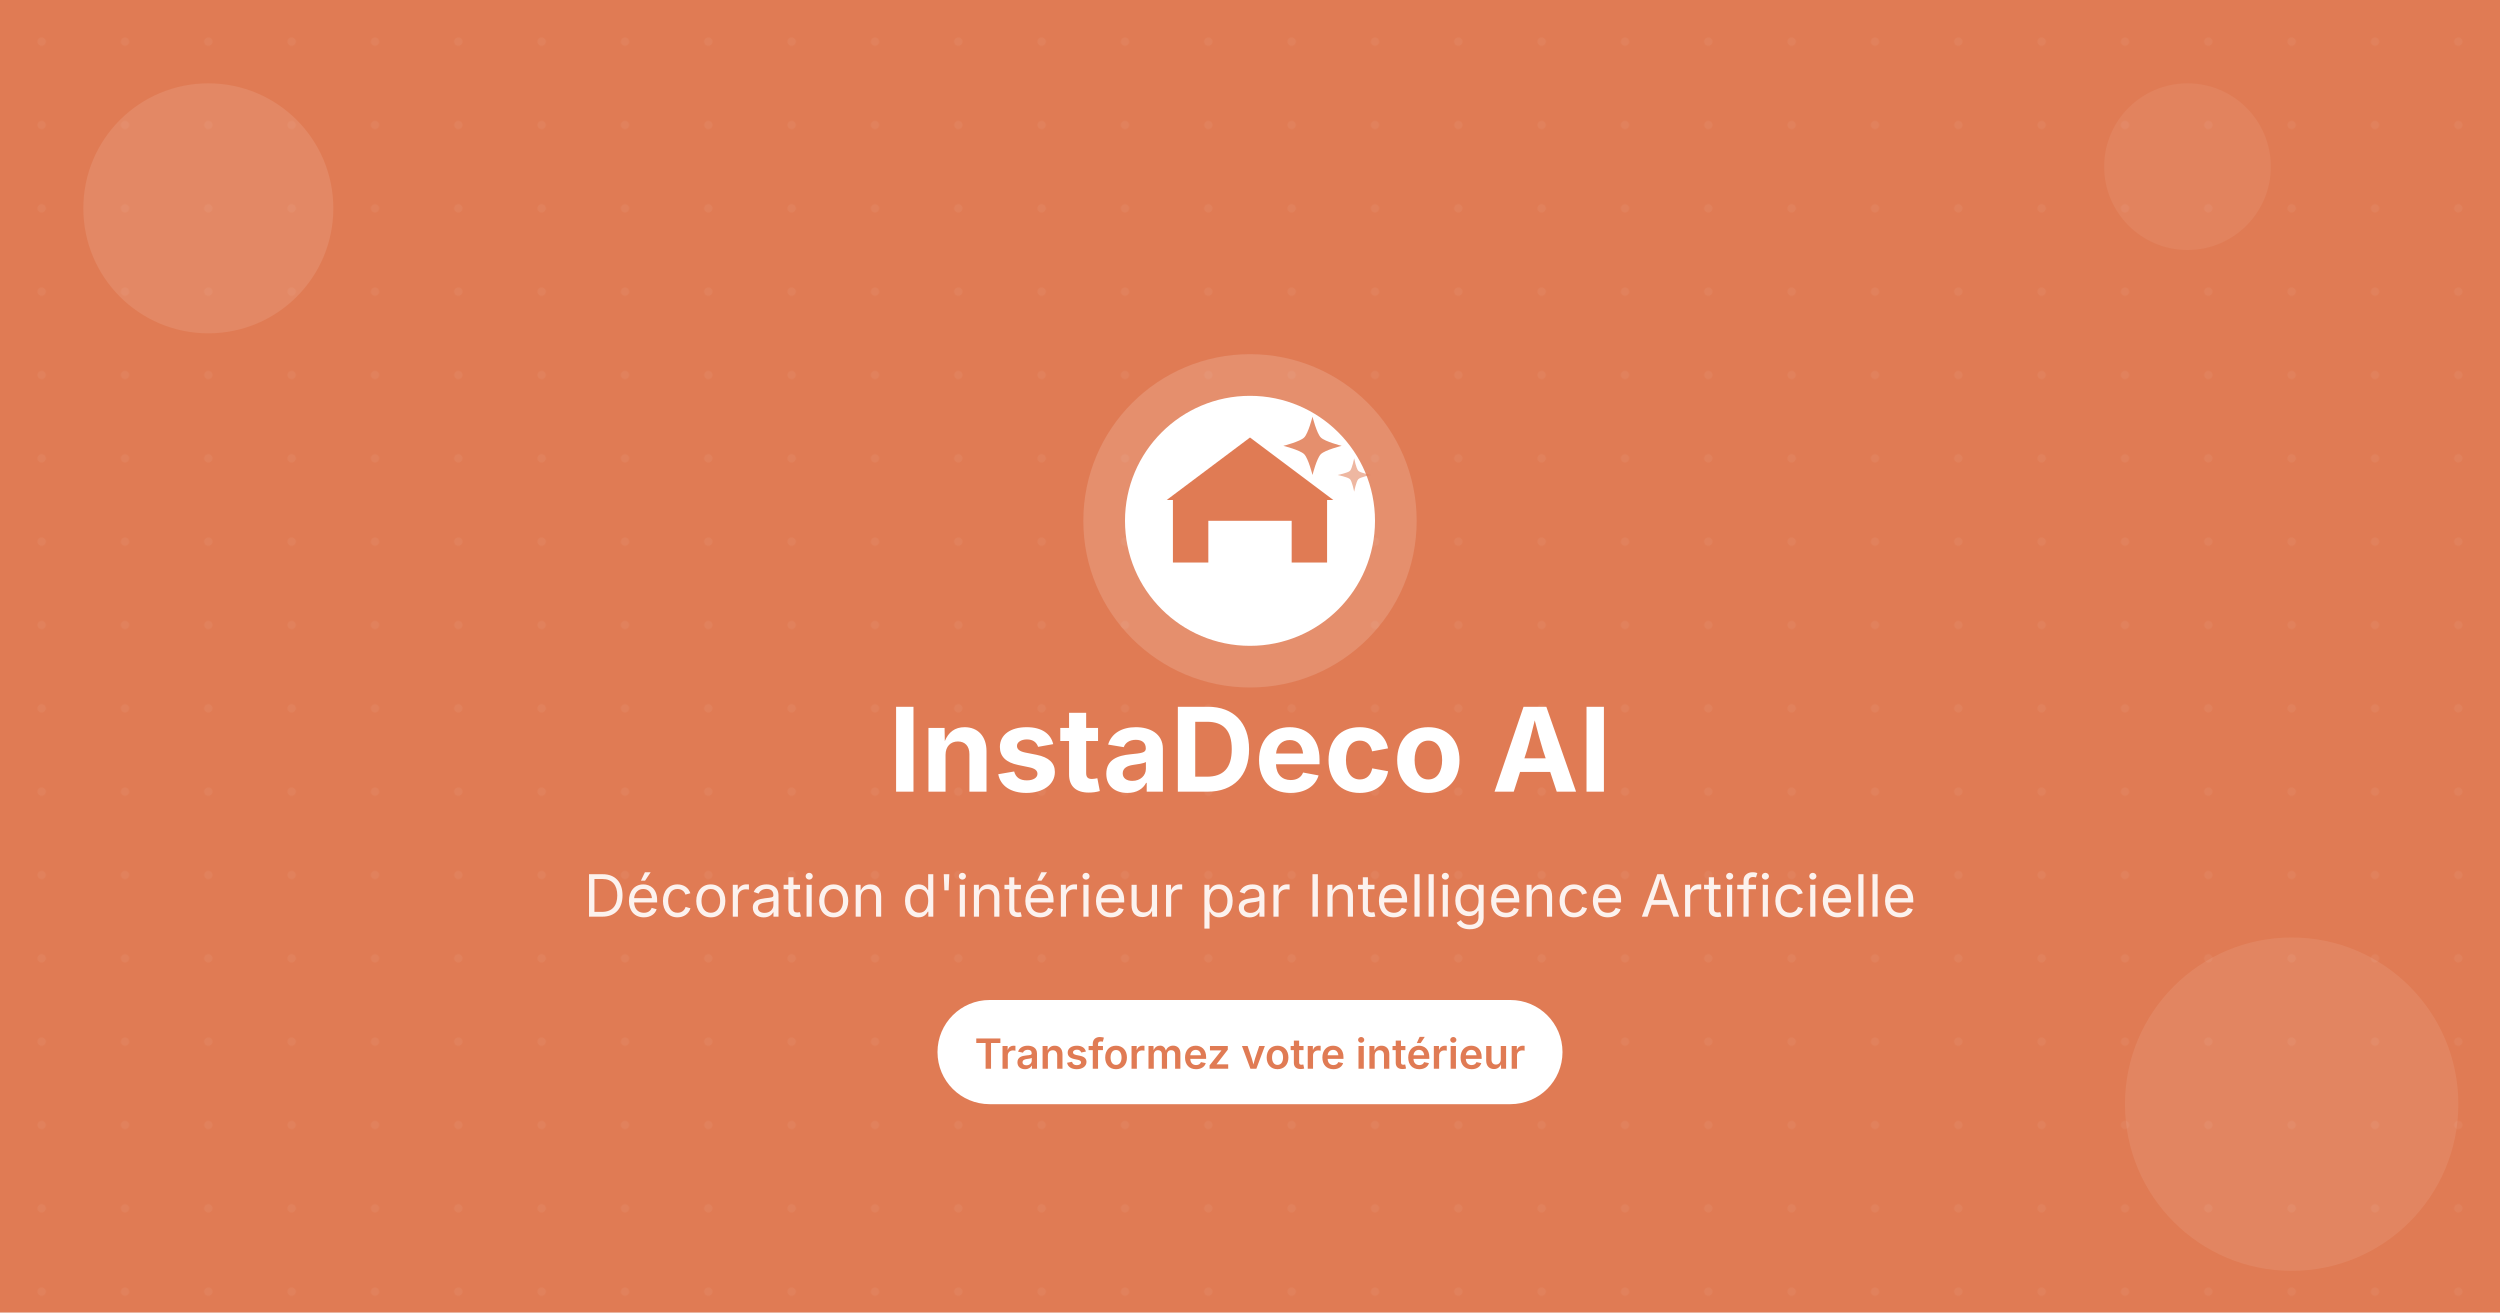
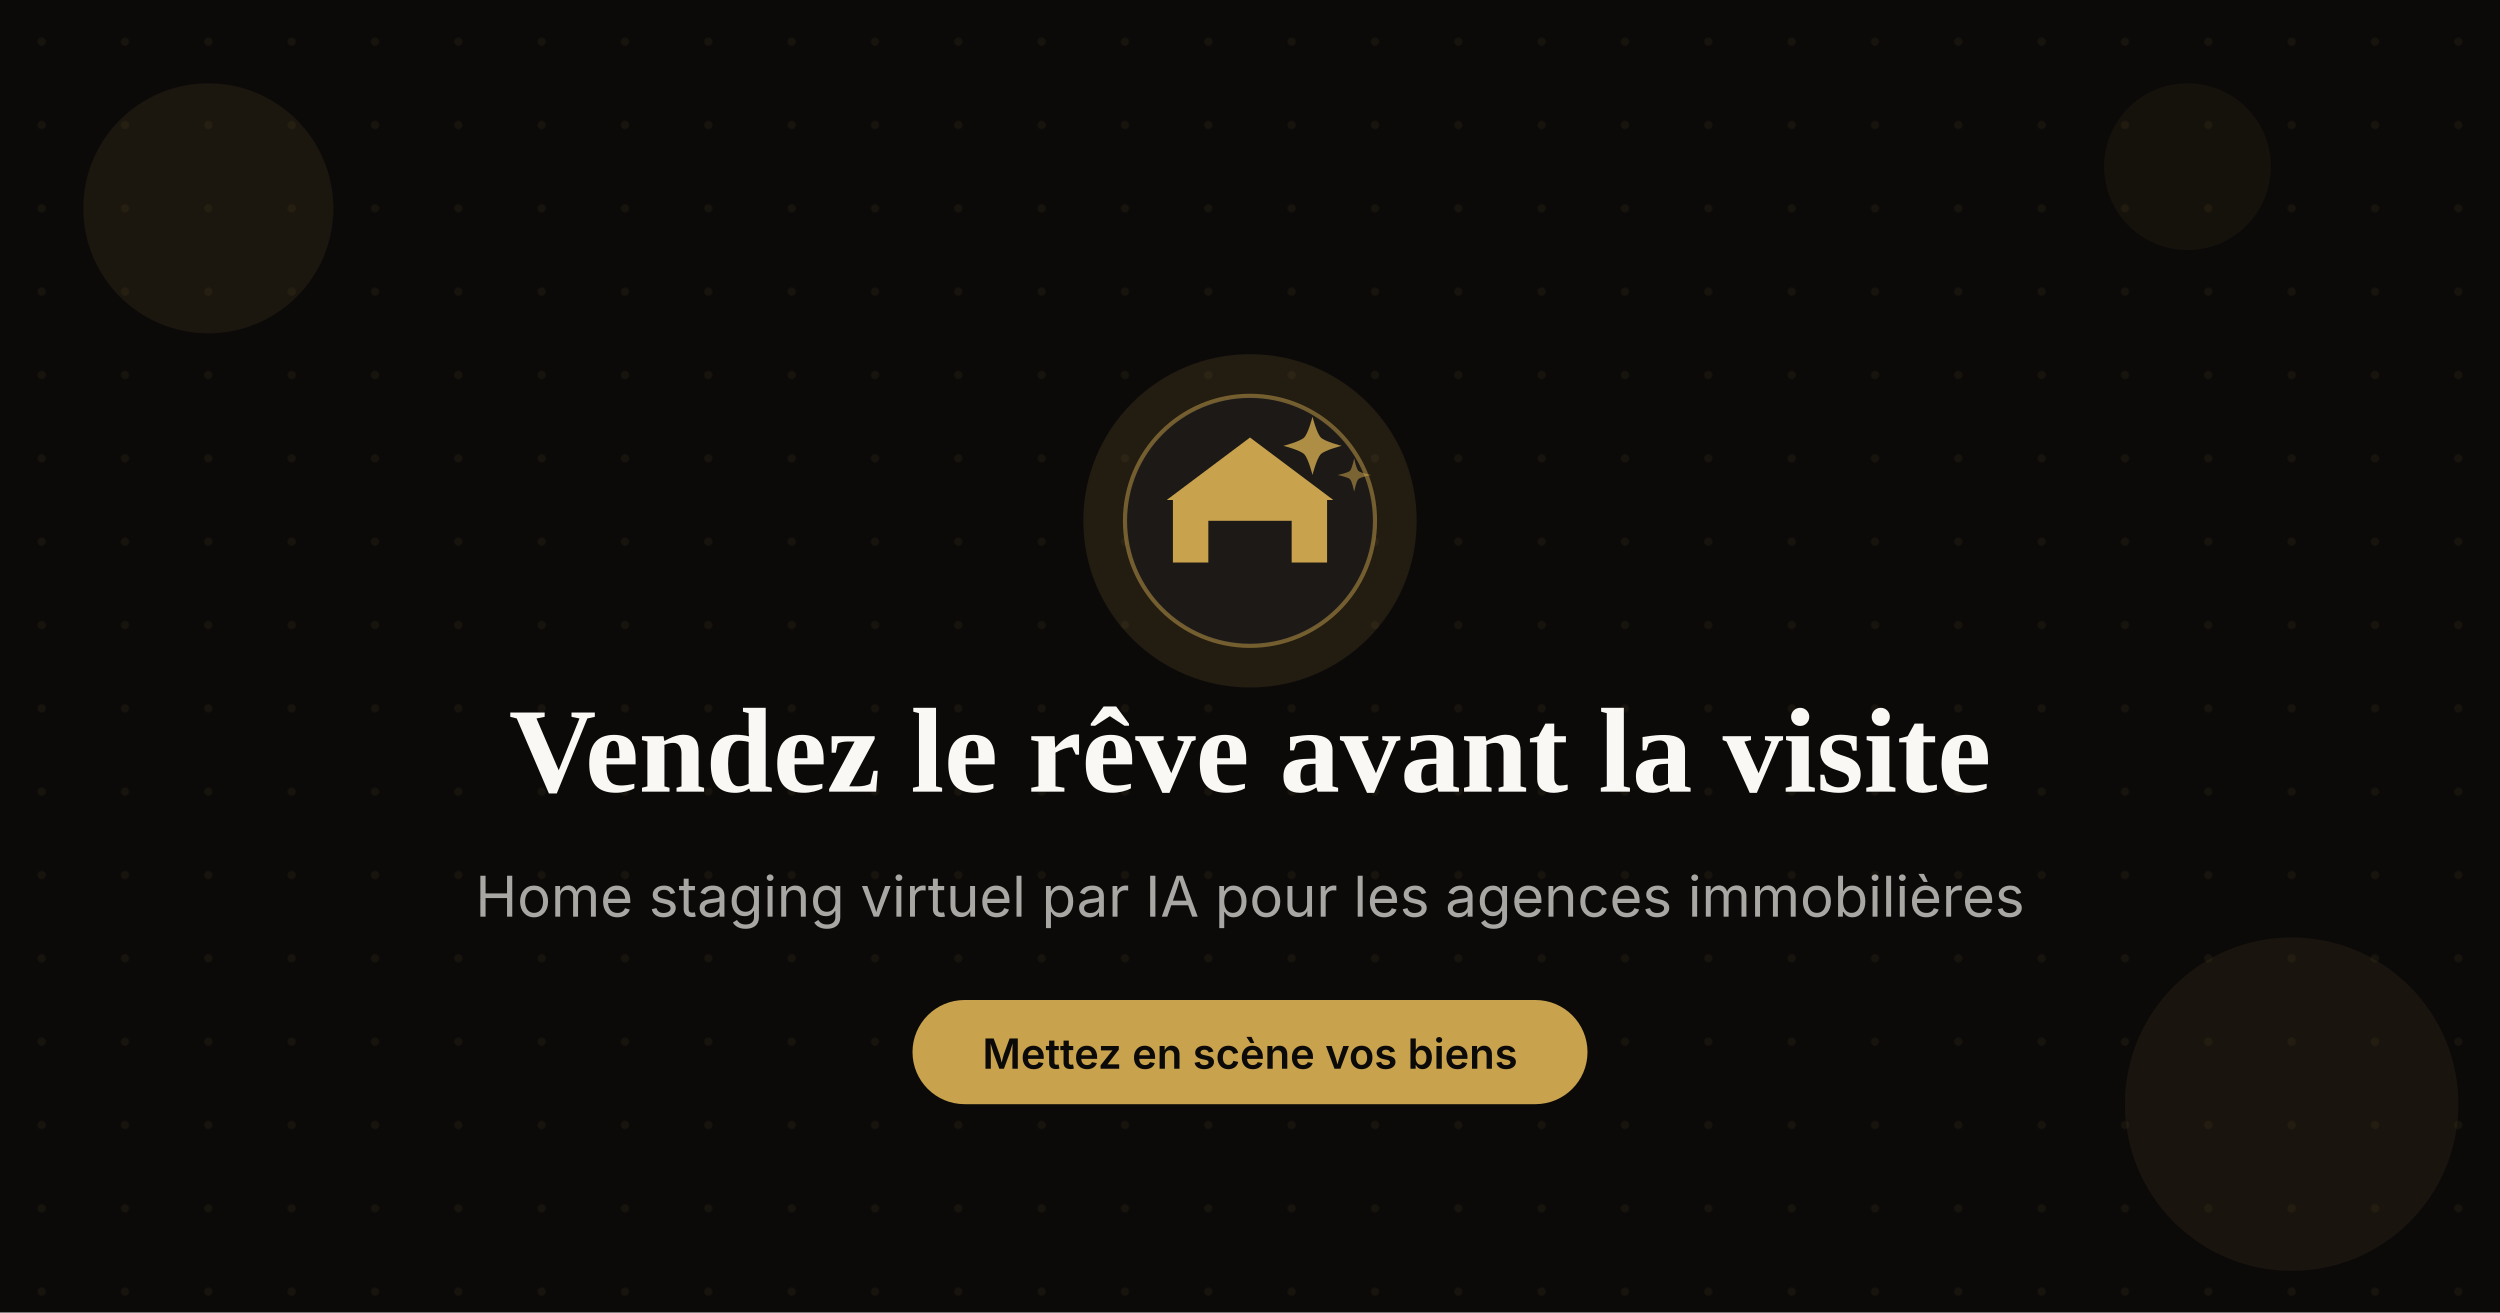
<svg xmlns="http://www.w3.org/2000/svg" width="1200" height="630" viewBox="0 0 1200 630" fill="none">
  <rect width="1200" height="630" fill="url(#gradient)" />
-   <rect width="1200" height="630" fill="url(#pattern)" opacity="0.05" />
-   <circle cx="600" cy="250" r="80" fill="white" fill-opacity="0.15" />
-   <circle cx="600" cy="250" r="60" fill="white" />
-   <path d="M600 210 L640 240 L637 240 L637 270 L620 270 L620 250 L580 250 L580 270 L563 270 L563 240 L560 240 Z" fill="#E07B54" stroke="none" />
-   <path d="M630 200 C630 200 632 208 634 210 C636 212 644 214 644 214 C644 214 636 216 634 218 C632 220 630 228 630 228 C630 228 628 220 626 218 C624 216 616 214 616 214 C616 214 624 212 626 210 C628 208 630 200 630 200Z" fill="#E07B54" opacity="0.85" />
-   <path d="M650 220 C650 220 651 225 652 226 C653 227 658 228 658 228 C658 228 653 229 652 230 C651 231 650 236 650 236 C650 236 649 231 648 230 C647 229 642 228 642 228 C642 228 647 227 648 226 C649 225 650 220 650 220Z" fill="#E07B54" opacity="0.55" />
-   <text x="600" y="380" font-family="system-ui, -apple-system, sans-serif" font-size="56" font-weight="700" fill="white" text-anchor="middle">InstaDeco AI</text>
-   <text x="600" y="440" font-family="system-ui, -apple-system, sans-serif" font-size="28" fill="white" fill-opacity="0.9" text-anchor="middle">Décoration d'intérieur par Intelligence Artificielle</text>
-   <rect x="450" y="480" width="300" height="50" rx="25" fill="white" />
-   <text x="600" y="513" font-family="system-ui, -apple-system, sans-serif" font-size="20" font-weight="600" fill="#E07B54" text-anchor="middle">Transformez votre intérieur</text>
-   <circle cx="100" cy="100" r="60" fill="white" fill-opacity="0.1" />
-   <circle cx="1100" cy="530" r="80" fill="white" fill-opacity="0.08" />
-   <circle cx="1050" cy="80" r="40" fill="white" fill-opacity="0.06" />
+   <rect width="1200" height="630" fill="url(#pattern)" opacity="0.06" />
+   <circle cx="600" cy="250" r="80" fill="#c8a24d" fill-opacity="0.12" />
+   <circle cx="600" cy="250" r="60" fill="#1c1917" />
+   <circle cx="600" cy="250" r="60" fill="none" stroke="#c8a24d" stroke-width="2" stroke-opacity="0.5" />
+   <path d="M600 210 L640 240 L637 240 L637 270 L620 270 L620 250 L580 250 L580 270 L563 270 L563 240 L560 240 Z" fill="#c8a24d" stroke="none" />
+   <path d="M630 200 C630 200 632 208 634 210 C636 212 644 214 644 214 C644 214 636 216 634 218 C632 220 630 228 630 228 C630 228 628 220 626 218 C624 216 616 214 616 214 C616 214 624 212 626 210 C628 208 630 200 630 200Z" fill="#c8a24d" opacity="0.85" />
+   <path d="M650 220 C650 220 651 225 652 226 C653 227 658 228 658 228 C658 228 653 229 652 230 C651 231 650 236 650 236 C650 236 649 231 648 230 C647 229 642 228 642 228 C642 228 647 227 648 226 C649 225 650 220 650 220Z" fill="#c8a24d" opacity="0.55" />
+   <text x="600" y="380" font-family="Georgia, 'Times New Roman', serif" font-size="58" font-weight="700" fill="#faf8f4" text-anchor="middle">Vendez le rêve avant la visite</text>
+   <text x="600" y="440" font-family="system-ui, -apple-system, sans-serif" font-size="27" fill="#faf8f4" fill-opacity="0.66" text-anchor="middle">Home staging virtuel par IA pour les agences immobilières</text>
+   <rect x="438" y="480" width="324" height="50" rx="25" fill="#c8a24d" />
+   <text x="600" y="513" font-family="system-ui, -apple-system, sans-serif" font-size="20" font-weight="600" fill="#0c0a09" text-anchor="middle">Mettez en scène vos biens</text>
+   <circle cx="100" cy="100" r="60" fill="#c8a24d" fill-opacity="0.08" />
+   <circle cx="1100" cy="530" r="80" fill="#c8a24d" fill-opacity="0.07" />
+   <circle cx="1050" cy="80" r="40" fill="#c8a24d" fill-opacity="0.05" />
  <defs>
    <linearGradient id="gradient" x1="0" y1="0" x2="1200" y2="630">
-       <stop offset="0%" stop-color="#E07B54" />
-       <stop offset="50%" stop-color="#D4603C" />
-       <stop offset="100%" stop-color="#C4503C" />
+       <stop offset="0%" stop-color="#0c0a09" />
+       <stop offset="50%" stop-color="#1c1917" />
+       <stop offset="100%" stop-color="#0c0a09" />
    </linearGradient>
    <pattern id="pattern" patternUnits="userSpaceOnUse" width="40" height="40">
-       <circle cx="20" cy="20" r="2" fill="white" />
+       <circle cx="20" cy="20" r="2" fill="#c8a24d" />
    </pattern>
  </defs>
</svg>
